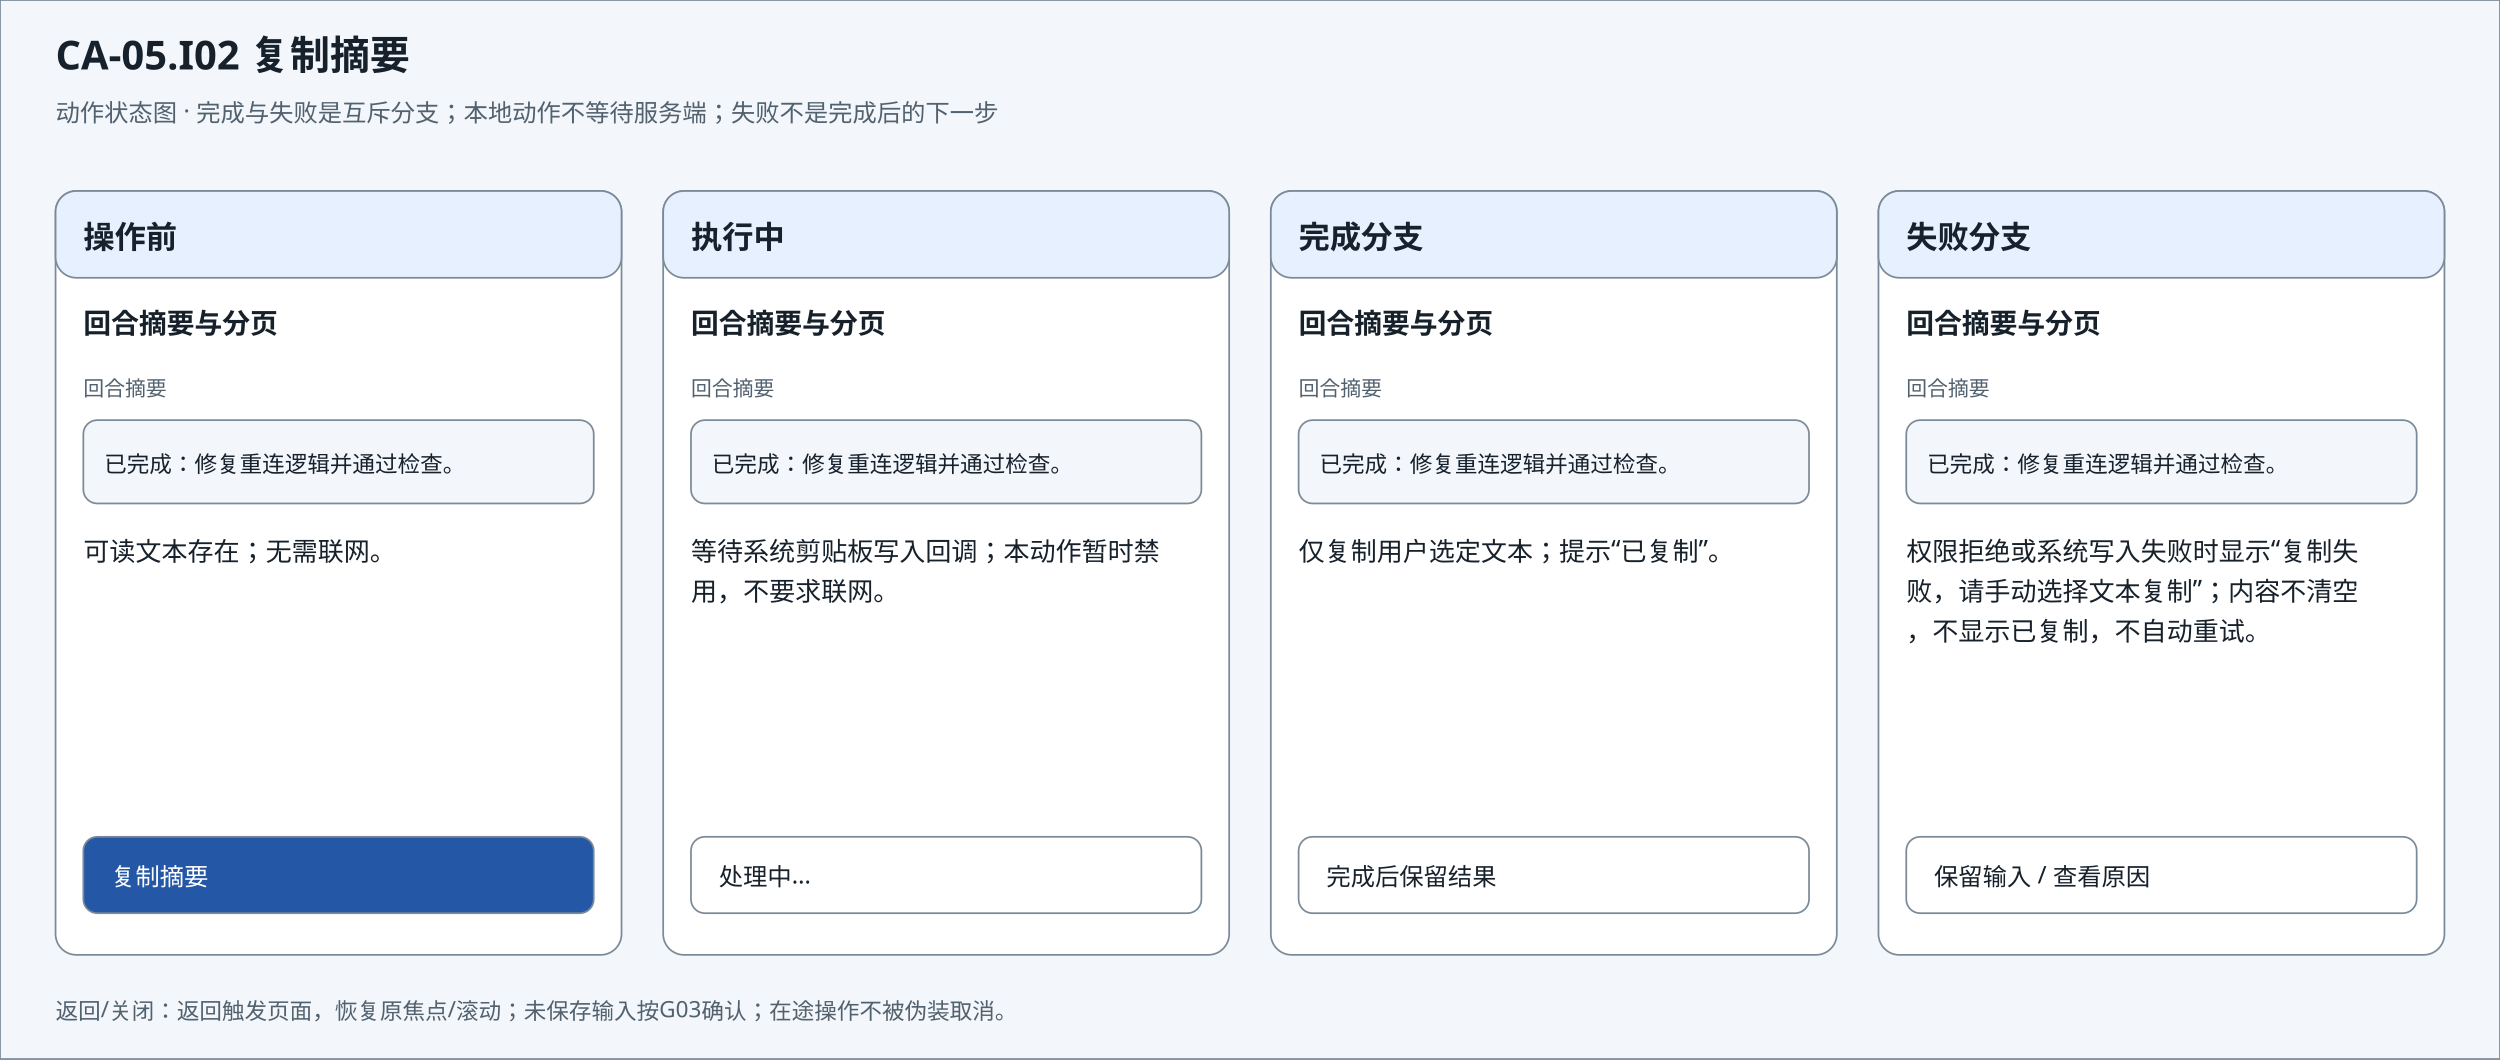
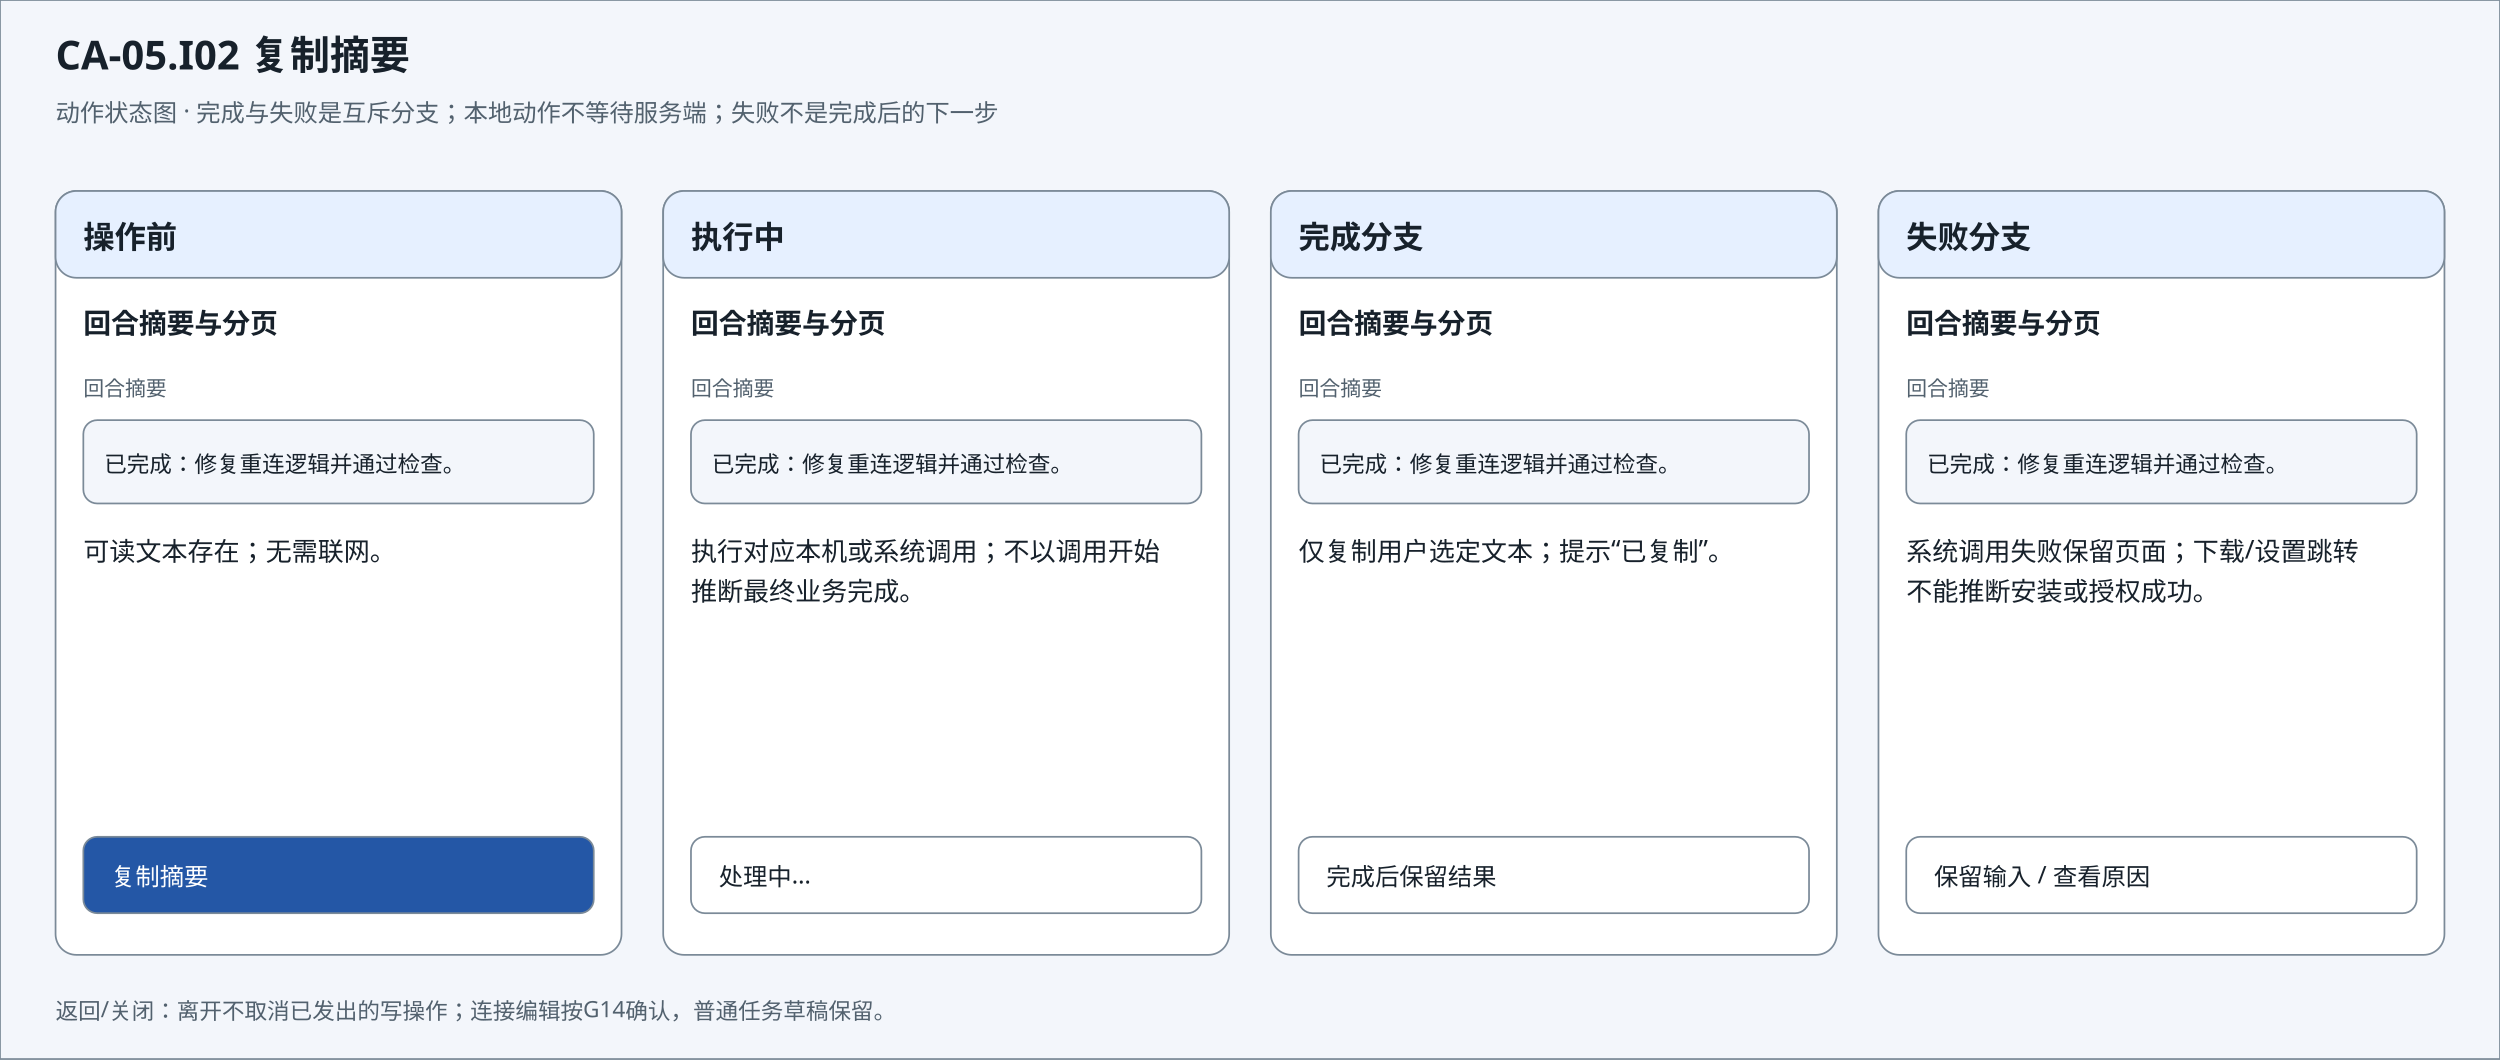
<svg xmlns="http://www.w3.org/2000/svg" width="1440" height="610" viewBox="0 0 1440 610" role="img">
  <style>text{font-family:"Microsoft YaHei","Segoe UI",sans-serif}</style>
  <rect x="0" y="0" width="1440" height="610" rx="0" fill="#F3F6FB" stroke="#7B8A98" />
  <text x="32" y="40" font-size="23" fill="#17212B" font-weight="600">CA-05.I02  复制摘要</text>
  <text x="32" y="70" font-size="14" fill="#52616E" font-weight="400">动作状态图 · 完成与失败是互斥分支；本地动作不等待服务端；失败不是完成后的下一步</text>
  <rect x="32" y="110" width="326" height="440" rx="12" fill="#FFFFFF" stroke="#7B8A98" />
  <rect x="32" y="110" width="326" height="50" rx="12" fill="#E6F0FF" stroke="#7B8A98" />
  <text x="48" y="143" font-size="18" fill="#17212B" font-weight="600">操作前</text>
  <text x="48" y="192" font-size="16" fill="#17212B" font-weight="600">回合摘要与分页</text>
  <text x="48" y="228" font-size="12" fill="#52616E" font-weight="400">回合摘要</text>
  <rect x="48" y="242" width="294" height="48" rx="8" fill="#F3F6FB" stroke="#7B8A98" />
  <text x="60" y="272" font-size="13" fill="#17212B" font-weight="400">已完成：修复重连逻辑并通过检查。</text>
  <text x="48" y="323" font-size="15" fill="#17212B" font-weight="400">可读文本存在；无需联网。</text>
  <rect x="48" y="482" width="294" height="44" rx="8" fill="#2457A6" stroke="#7B8A98" />
  <text x="64" y="510" font-size="14" fill="#FFFFFF" font-weight="400">复制摘要</text>
  <rect x="382" y="110" width="326" height="440" rx="12" fill="#FFFFFF" stroke="#7B8A98" />
  <rect x="382" y="110" width="326" height="50" rx="12" fill="#E6F0FF" stroke="#7B8A98" />
  <text x="398" y="143" font-size="18" fill="#17212B" font-weight="600">执行中</text>
  <text x="398" y="192" font-size="16" fill="#17212B" font-weight="600">回合摘要与分页</text>
  <text x="398" y="228" font-size="12" fill="#52616E" font-weight="400">回合摘要</text>
  <rect x="398" y="242" width="294" height="48" rx="8" fill="#F3F6FB" stroke="#7B8A98" />
  <text x="410" y="272" font-size="13" fill="#17212B" font-weight="400">已完成：修复重连逻辑并通过检查。</text>
-   <text x="398" y="323" font-size="15" fill="#17212B" font-weight="400">等待系统剪贴板写入回调；本动作暂时禁</text>
-   <text x="398" y="346" font-size="15" fill="#17212B" font-weight="400">用，不要求联网。</text>
+   <text x="398" y="323" font-size="15" fill="#17212B" font-weight="400">执行对应本机或系统调用；不以调用开始</text>
+   <text x="398" y="346" font-size="15" fill="#17212B" font-weight="400">推断最终业务完成。</text>
  <rect x="398" y="482" width="294" height="44" rx="8" fill="#FFFFFF" stroke="#7B8A98" />
  <text x="414" y="510" font-size="14" fill="#17212B" font-weight="400">处理中…</text>
  <rect x="732" y="110" width="326" height="440" rx="12" fill="#FFFFFF" stroke="#7B8A98" />
  <rect x="732" y="110" width="326" height="50" rx="12" fill="#E6F0FF" stroke="#7B8A98" />
  <text x="748" y="143" font-size="18" fill="#17212B" font-weight="600">完成分支</text>
  <text x="748" y="192" font-size="16" fill="#17212B" font-weight="600">回合摘要与分页</text>
  <text x="748" y="228" font-size="12" fill="#52616E" font-weight="400">回合摘要</text>
  <rect x="748" y="242" width="294" height="48" rx="8" fill="#F3F6FB" stroke="#7B8A98" />
  <text x="760" y="272" font-size="13" fill="#17212B" font-weight="400">已完成：修复重连逻辑并通过检查。</text>
  <text x="748" y="323" font-size="15" fill="#17212B" font-weight="400">仅复制用户选定文本；提示“已复制”。</text>
  <rect x="748" y="482" width="294" height="44" rx="8" fill="#FFFFFF" stroke="#7B8A98" />
  <text x="764" y="510" font-size="14" fill="#17212B" font-weight="400">完成后保留结果</text>
  <rect x="1082" y="110" width="326" height="440" rx="12" fill="#FFFFFF" stroke="#7B8A98" />
  <rect x="1082" y="110" width="326" height="50" rx="12" fill="#E6F0FF" stroke="#7B8A98" />
  <text x="1098" y="143" font-size="18" fill="#17212B" font-weight="600">失败分支</text>
  <text x="1098" y="192" font-size="16" fill="#17212B" font-weight="600">回合摘要与分页</text>
  <text x="1098" y="228" font-size="12" fill="#52616E" font-weight="400">回合摘要</text>
  <rect x="1098" y="242" width="294" height="48" rx="8" fill="#F3F6FB" stroke="#7B8A98" />
  <text x="1110" y="272" font-size="13" fill="#17212B" font-weight="400">已完成：修复重连逻辑并通过检查。</text>
-   <text x="1098" y="323" font-size="15" fill="#17212B" font-weight="400">权限拒绝或系统写入失败时显示“复制失</text>
-   <text x="1098" y="346" font-size="15" fill="#17212B" font-weight="400">败，请手动选择文本复制”；内容不清空</text>
-   <text x="1098" y="369" font-size="15" fill="#17212B" font-weight="400">，不显示已复制，不自动重试。</text>
+   <text x="1098" y="323" font-size="15" fill="#17212B" font-weight="400">系统调用失败保留页面；下载/设置跳转</text>
+   <text x="1098" y="346" font-size="15" fill="#17212B" font-weight="400">不能推断安装或授权成功。</text>
  <rect x="1098" y="482" width="294" height="44" rx="8" fill="#FFFFFF" stroke="#7B8A98" />
  <text x="1114" y="510" font-size="14" fill="#17212B" font-weight="400">保留输入 / 查看原因</text>
-   <text x="32" y="587" font-size="13" fill="#52616E" font-weight="400">返回/关闭：返回触发页面，恢复原焦点/滚动；未保存输入按G03确认；在途操作不被伪装取消。</text>
+   <text x="32" y="587" font-size="13" fill="#52616E" font-weight="400">返回/关闭：离开不取消已发出的写操作；连接编辑按G14确认，普通任务草稿保留。</text>
</svg>
